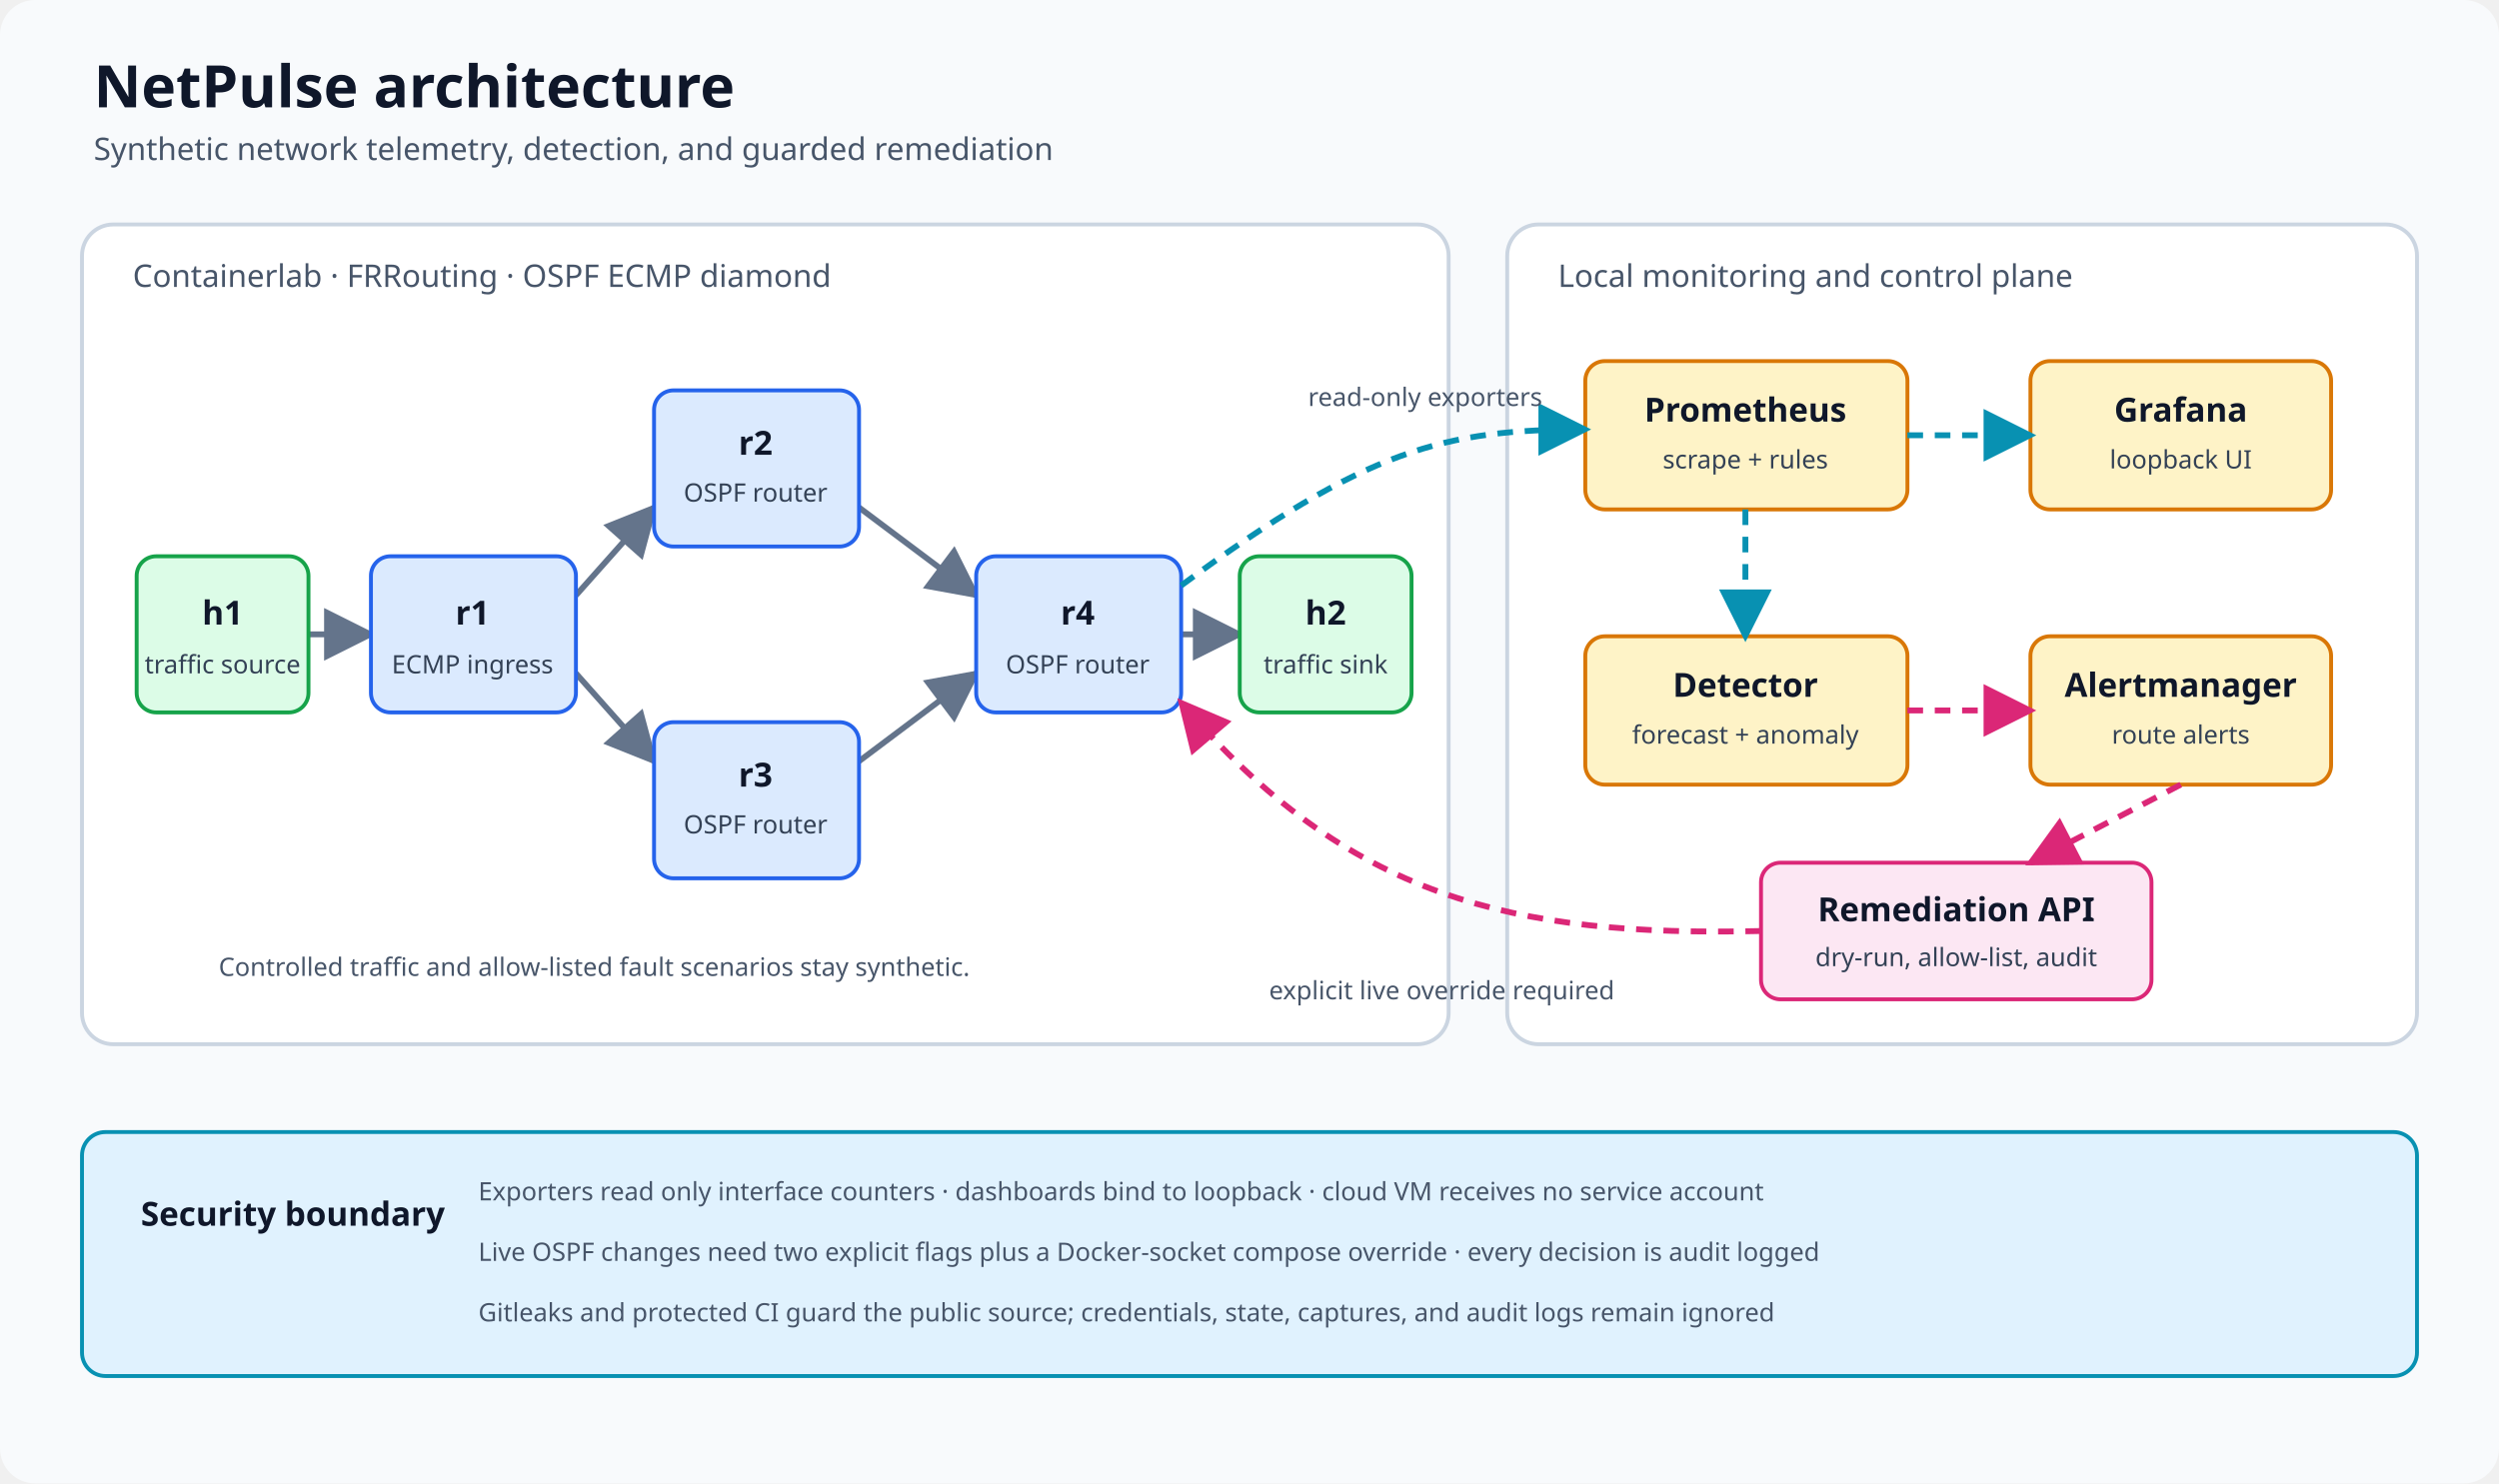
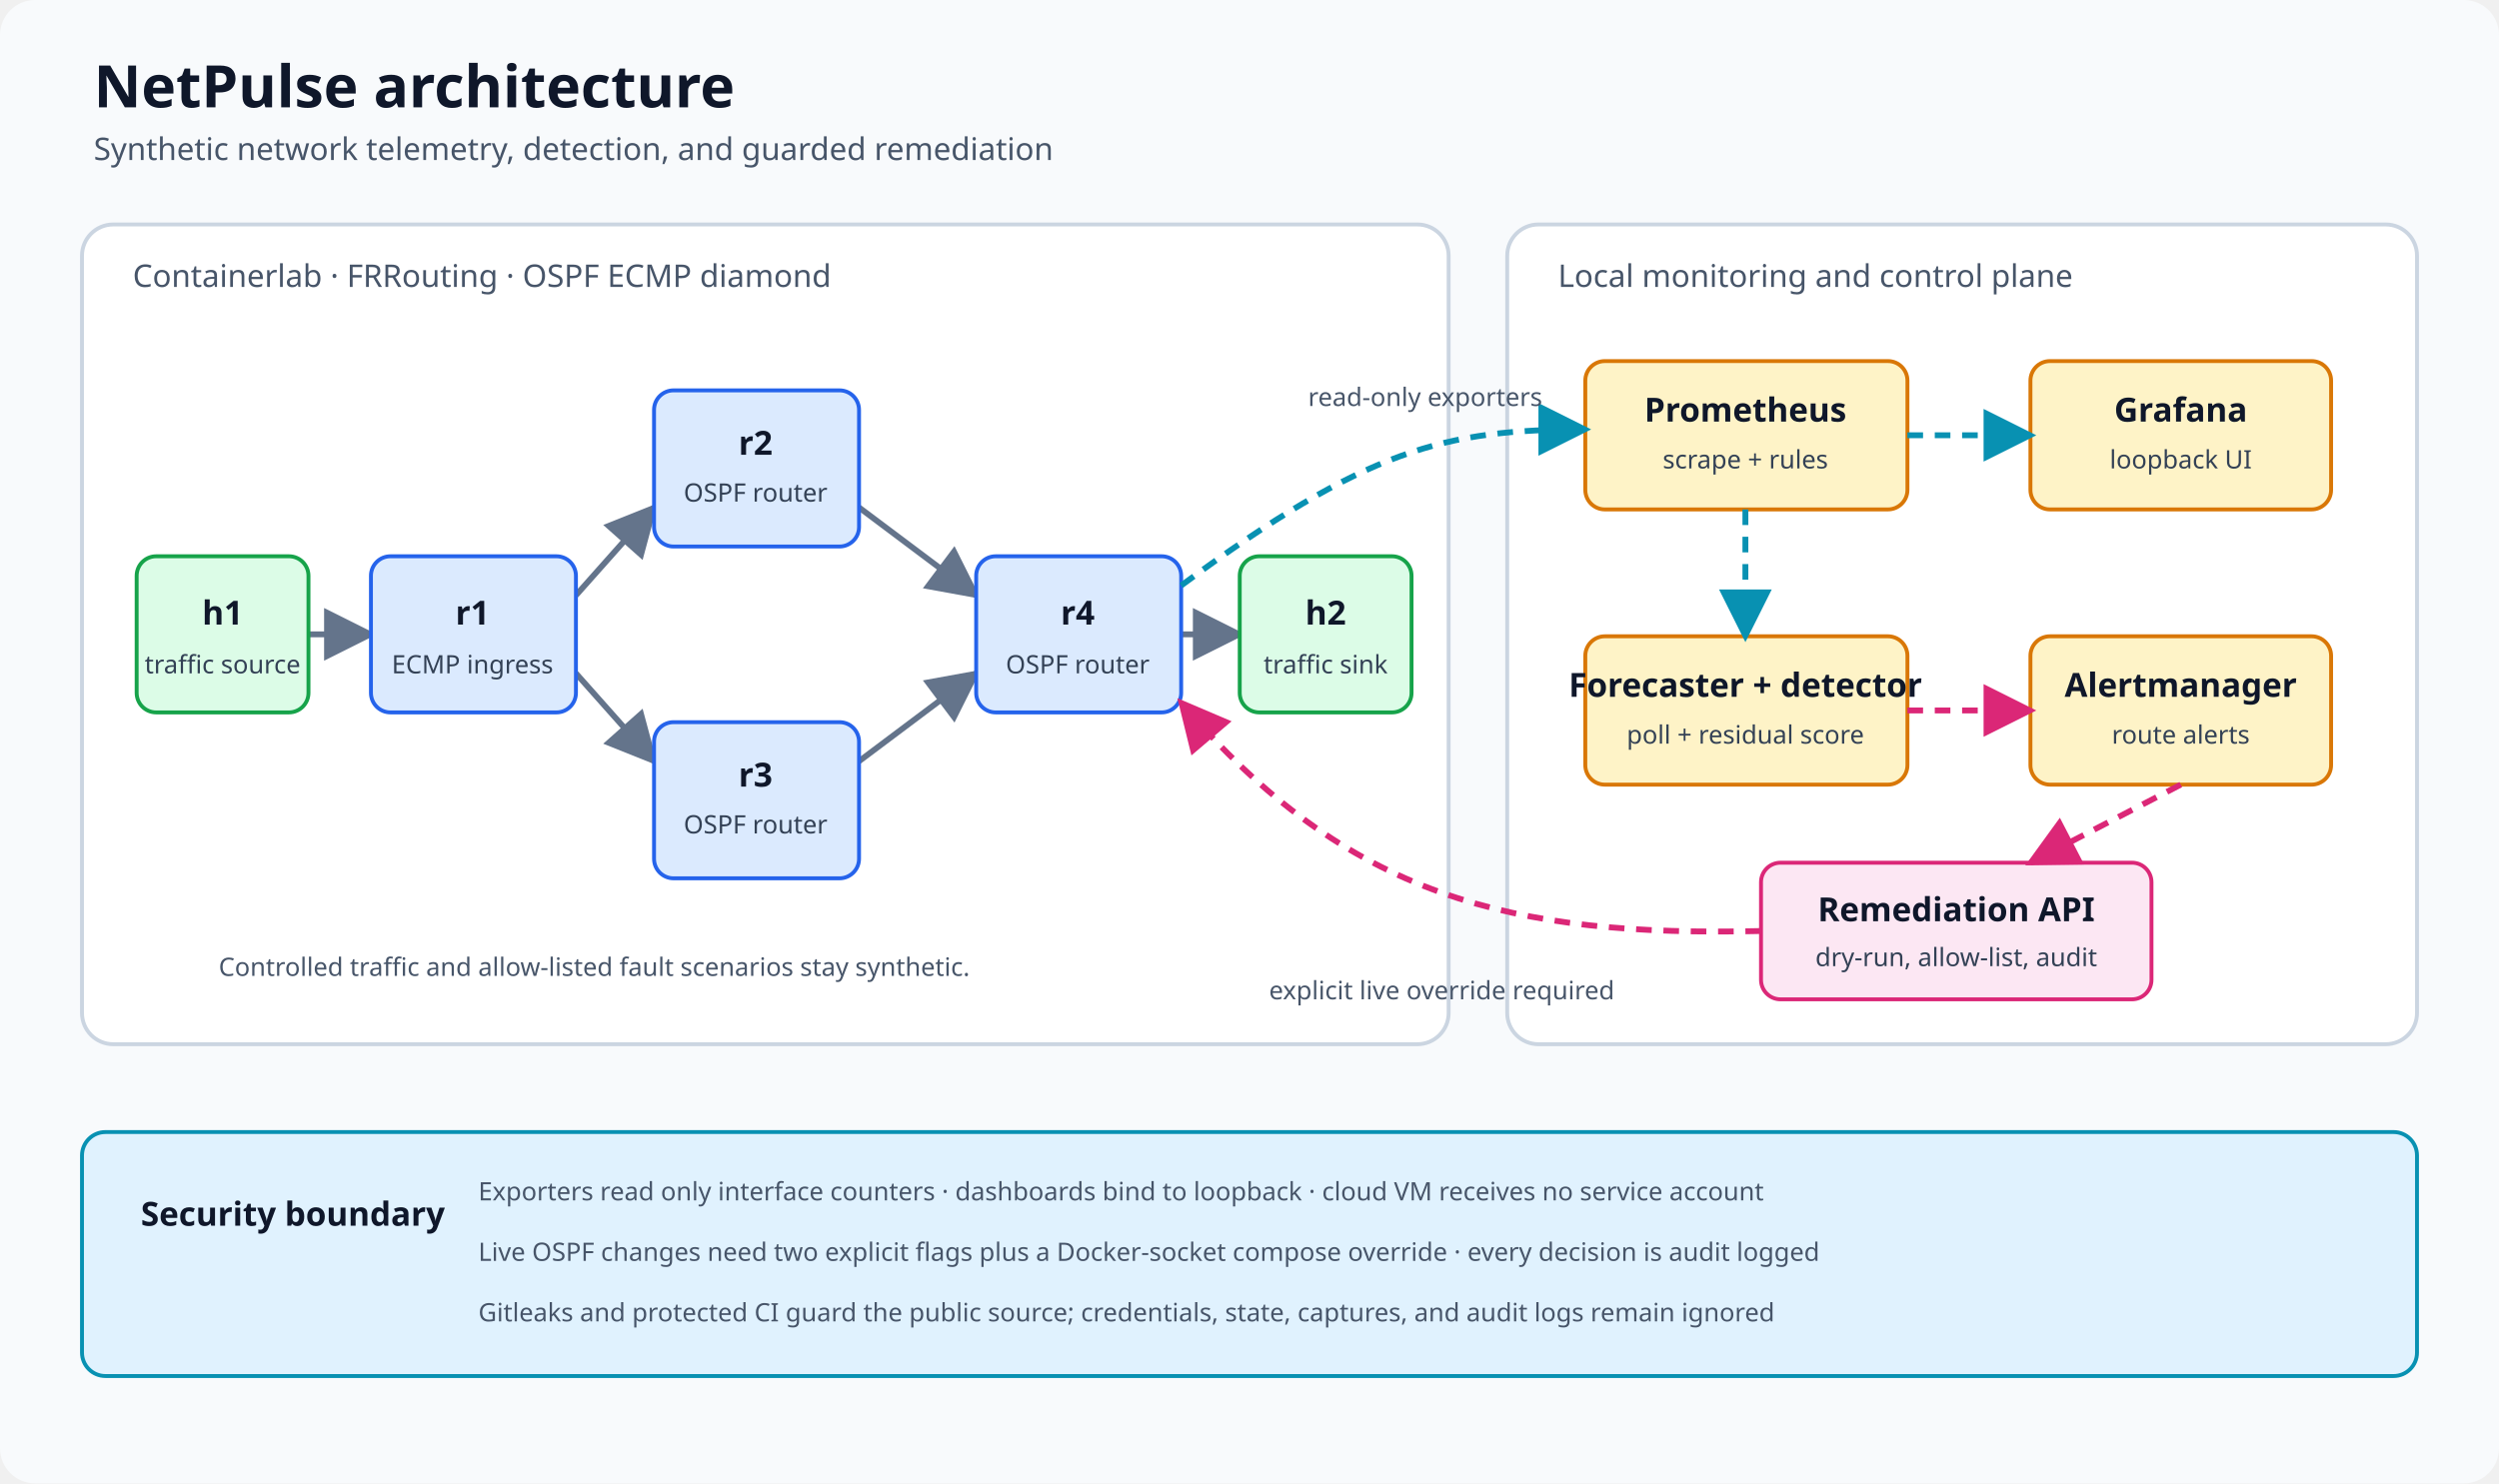
<svg xmlns="http://www.w3.org/2000/svg" width="1280" height="760" viewBox="0 0 1280 760" role="img" aria-labelledby="title desc">
  <defs>
    <style>
      .bg { fill: #f8fafc; } .title { fill: #0f172a; font: 700 30px sans-serif; }
      .subtitle { fill: #475569; font: 16px sans-serif; } .group { fill: #ffffff; stroke: #cbd5e1; stroke-width: 2; }
      .router { fill: #dbeafe; stroke: #2563eb; stroke-width: 2; } .host { fill: #dcfce7; stroke: #16a34a; stroke-width: 2; }
      .service { fill: #fef3c7; stroke: #d97706; stroke-width: 2; } .guard { fill: #fce7f3; stroke: #db2777; stroke-width: 2; }
      .label { fill: #0f172a; font: 700 17px sans-serif; text-anchor: middle; } .small { fill: #334155; font: 13px sans-serif; text-anchor: middle; }
      .note { fill: #475569; font: 13px sans-serif; } .line { stroke: #64748b; stroke-width: 3; fill: none; marker-end: url(#arrow); }
      .data { stroke: #0891b2; stroke-width: 3; fill: none; stroke-dasharray: 8 6; marker-end: url(#arrowBlue); }
      .alert { stroke: #db2777; stroke-width: 3; fill: none; stroke-dasharray: 8 6; marker-end: url(#arrowPink); }
    </style>
    <marker id="arrow" markerWidth="9" markerHeight="9" refX="8" refY="4.5" orient="auto">
      <path d="M0,0 L9,4.5 L0,9 Z" fill="#64748b" />
    </marker>
    <marker id="arrowBlue" markerWidth="9" markerHeight="9" refX="8" refY="4.5" orient="auto">
      <path d="M0,0 L9,4.5 L0,9 Z" fill="#0891b2" />
    </marker>
    <marker id="arrowPink" markerWidth="9" markerHeight="9" refX="8" refY="4.5" orient="auto">
      <path d="M0,0 L9,4.5 L0,9 Z" fill="#db2777" />
    </marker>
  </defs>
  <rect class="bg" width="1280" height="760" rx="18" />
  <text class="title" x="48" y="55">NetPulse architecture</text>
  <text class="subtitle" x="48" y="82">Synthetic network telemetry, detection, and guarded remediation</text>
  <rect class="group" x="42" y="115" width="700" height="420" rx="16" />
  <text class="subtitle" x="68" y="147">Containerlab · FRRouting · OSPF ECMP diamond</text>
  <path class="line" d="M158 325 L190 325" />
  <path class="line" d="M295 305 L335 260" />
  <path class="line" d="M295 345 L335 390" />
  <path class="line" d="M440 260 L500 305" />
  <path class="line" d="M440 390 L500 345" />
  <path class="line" d="M605 325 L635 325" />
  <rect class="host" x="70" y="285" width="88" height="80" rx="10" />
  <text class="label" x="114" y="320">h1</text>
  <text class="small" x="114" y="345">traffic source</text>
  <rect class="router" x="335" y="200" width="105" height="80" rx="10" />
  <text class="label" x="387" y="233">r2</text>
  <text class="small" x="387" y="257">OSPF router</text>
  <rect class="router" x="335" y="370" width="105" height="80" rx="10" />
  <text class="label" x="387" y="403">r3</text>
  <text class="small" x="387" y="427">OSPF router</text>
  <rect class="router" x="190" y="285" width="105" height="80" rx="10" />
  <text class="label" x="242" y="320">r1</text>
  <text class="small" x="242" y="345">ECMP ingress</text>
  <rect class="router" x="500" y="285" width="105" height="80" rx="10" />
  <text class="label" x="552" y="320">r4</text>
  <text class="small" x="552" y="345">OSPF router</text>
  <rect class="host" x="635" y="285" width="88" height="80" rx="10" />
  <text class="label" x="679" y="320">h2</text>
  <text class="small" x="679" y="345">traffic sink</text>
  <text class="note" x="112" y="500">Controlled traffic and allow-listed fault scenarios stay synthetic.</text>
  <rect class="group" x="772" y="115" width="466" height="420" rx="16" />
  <text class="subtitle" x="798" y="147">Local monitoring and control plane</text>
  <rect class="service" x="812" y="185" width="165" height="76" rx="10" />
  <text class="label" x="894" y="216">Prometheus</text>
  <text class="small" x="894" y="240">scrape + rules</text>
  <rect class="service" x="1040" y="185" width="154" height="76" rx="10" />
  <text class="label" x="1117" y="216">Grafana</text>
  <text class="small" x="1117" y="240">loopback UI</text>
  <rect class="service" x="812" y="326" width="165" height="76" rx="10" />
-   <text class="label" x="894" y="357">Detector</text>
-   <text class="small" x="894" y="381">forecast + anomaly</text>
+   <text class="label" x="894" y="357">Forecaster + detector</text>
+   <text class="small" x="894" y="381">poll + residual score</text>
  <rect class="service" x="1040" y="326" width="154" height="76" rx="10" />
  <text class="label" x="1117" y="357">Alertmanager</text>
  <text class="small" x="1117" y="381">route alerts</text>
  <rect class="guard" x="902" y="442" width="200" height="70" rx="10" />
  <text class="label" x="1002" y="472">Remediation API</text>
  <text class="small" x="1002" y="495">dry-run, allow-list, audit</text>
  <path class="data" d="M605 300 C700 230 740 220 812 220" />
  <text class="note" x="670" y="208">read-only exporters</text>
  <path class="data" d="M977 223 L1040 223" />
  <path class="data" d="M894 261 L894 326" />
  <path class="alert" d="M977 364 L1040 364" />
  <path class="alert" d="M1117 402 L1040 442" />
  <path class="alert" d="M902 477 C775 480 690 460 605 360" />
  <text class="note" x="650" y="512">explicit live override required</text>
  <rect x="42" y="580" width="1196" height="125" rx="12" fill="#e0f2fe" stroke="#0891b2" stroke-width="2" />
  <text class="label" x="150" y="628">Security boundary</text>
  <text class="note" x="245" y="615">Exporters read only interface counters · dashboards bind to loopback · cloud VM receives no service account</text>
  <text class="note" x="245" y="646">Live OSPF changes need two explicit flags plus a Docker-socket compose override · every decision is audit logged</text>
  <text class="note" x="245" y="677">Gitleaks and protected CI guard the public source; credentials, state, captures, and audit logs remain ignored</text>
</svg>
